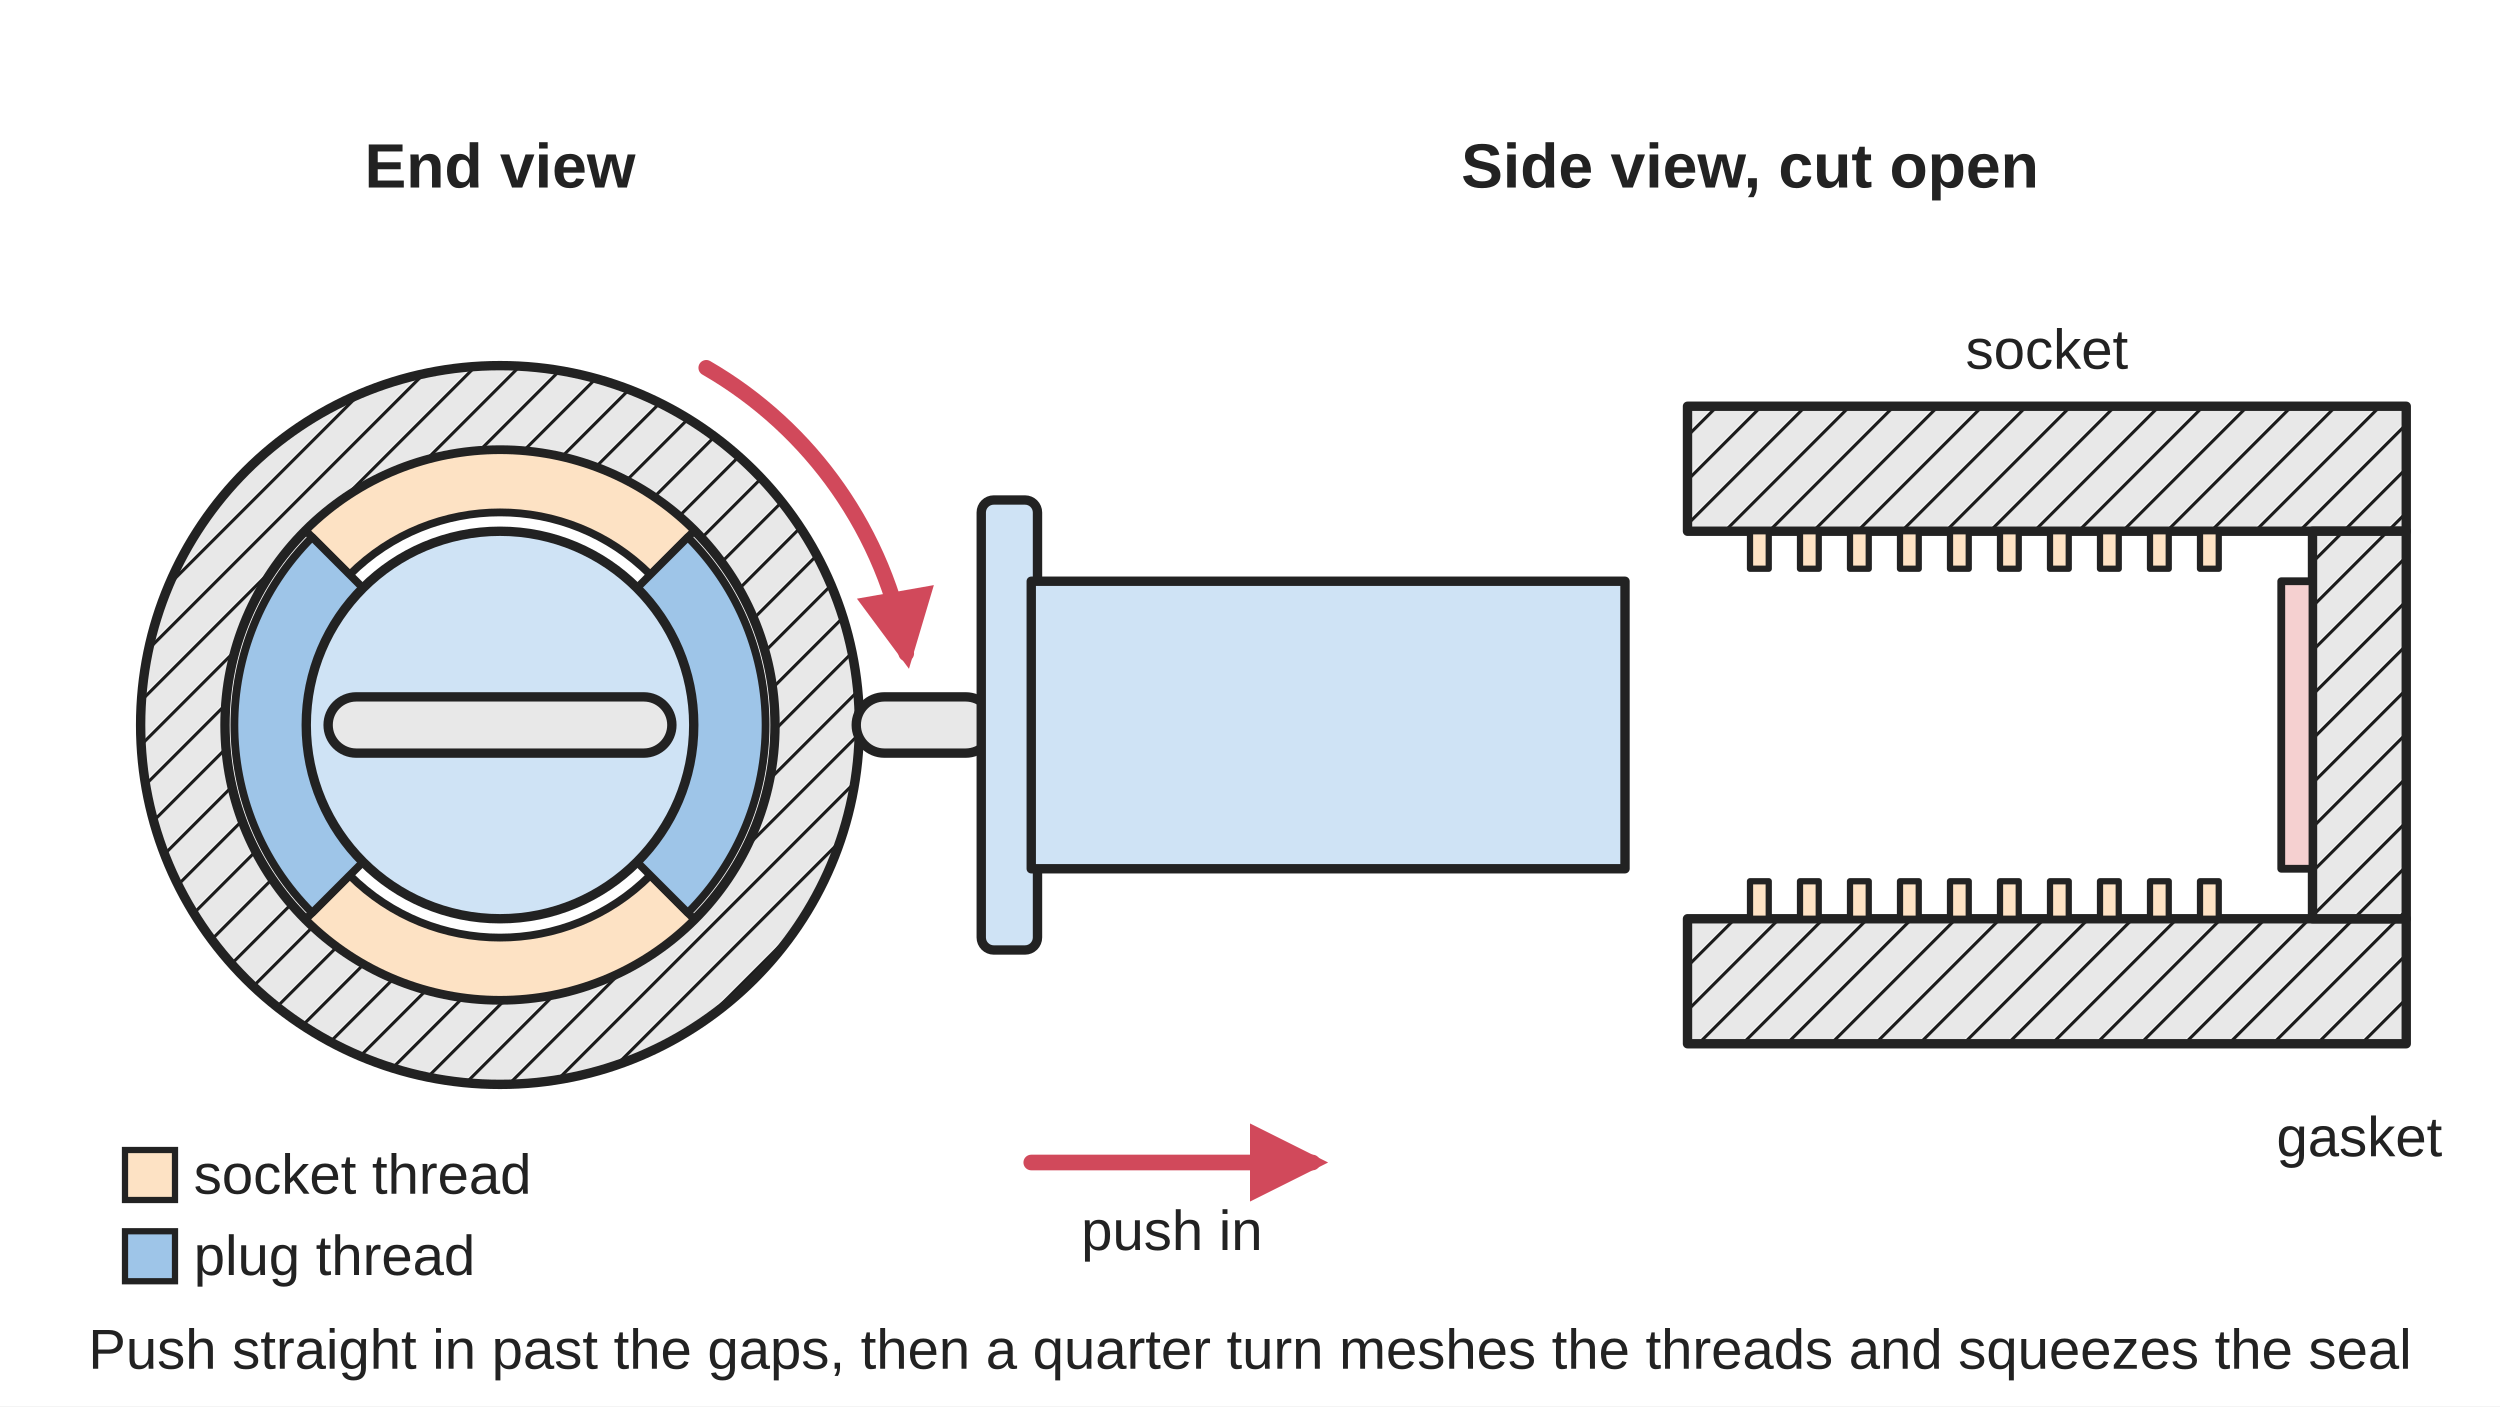
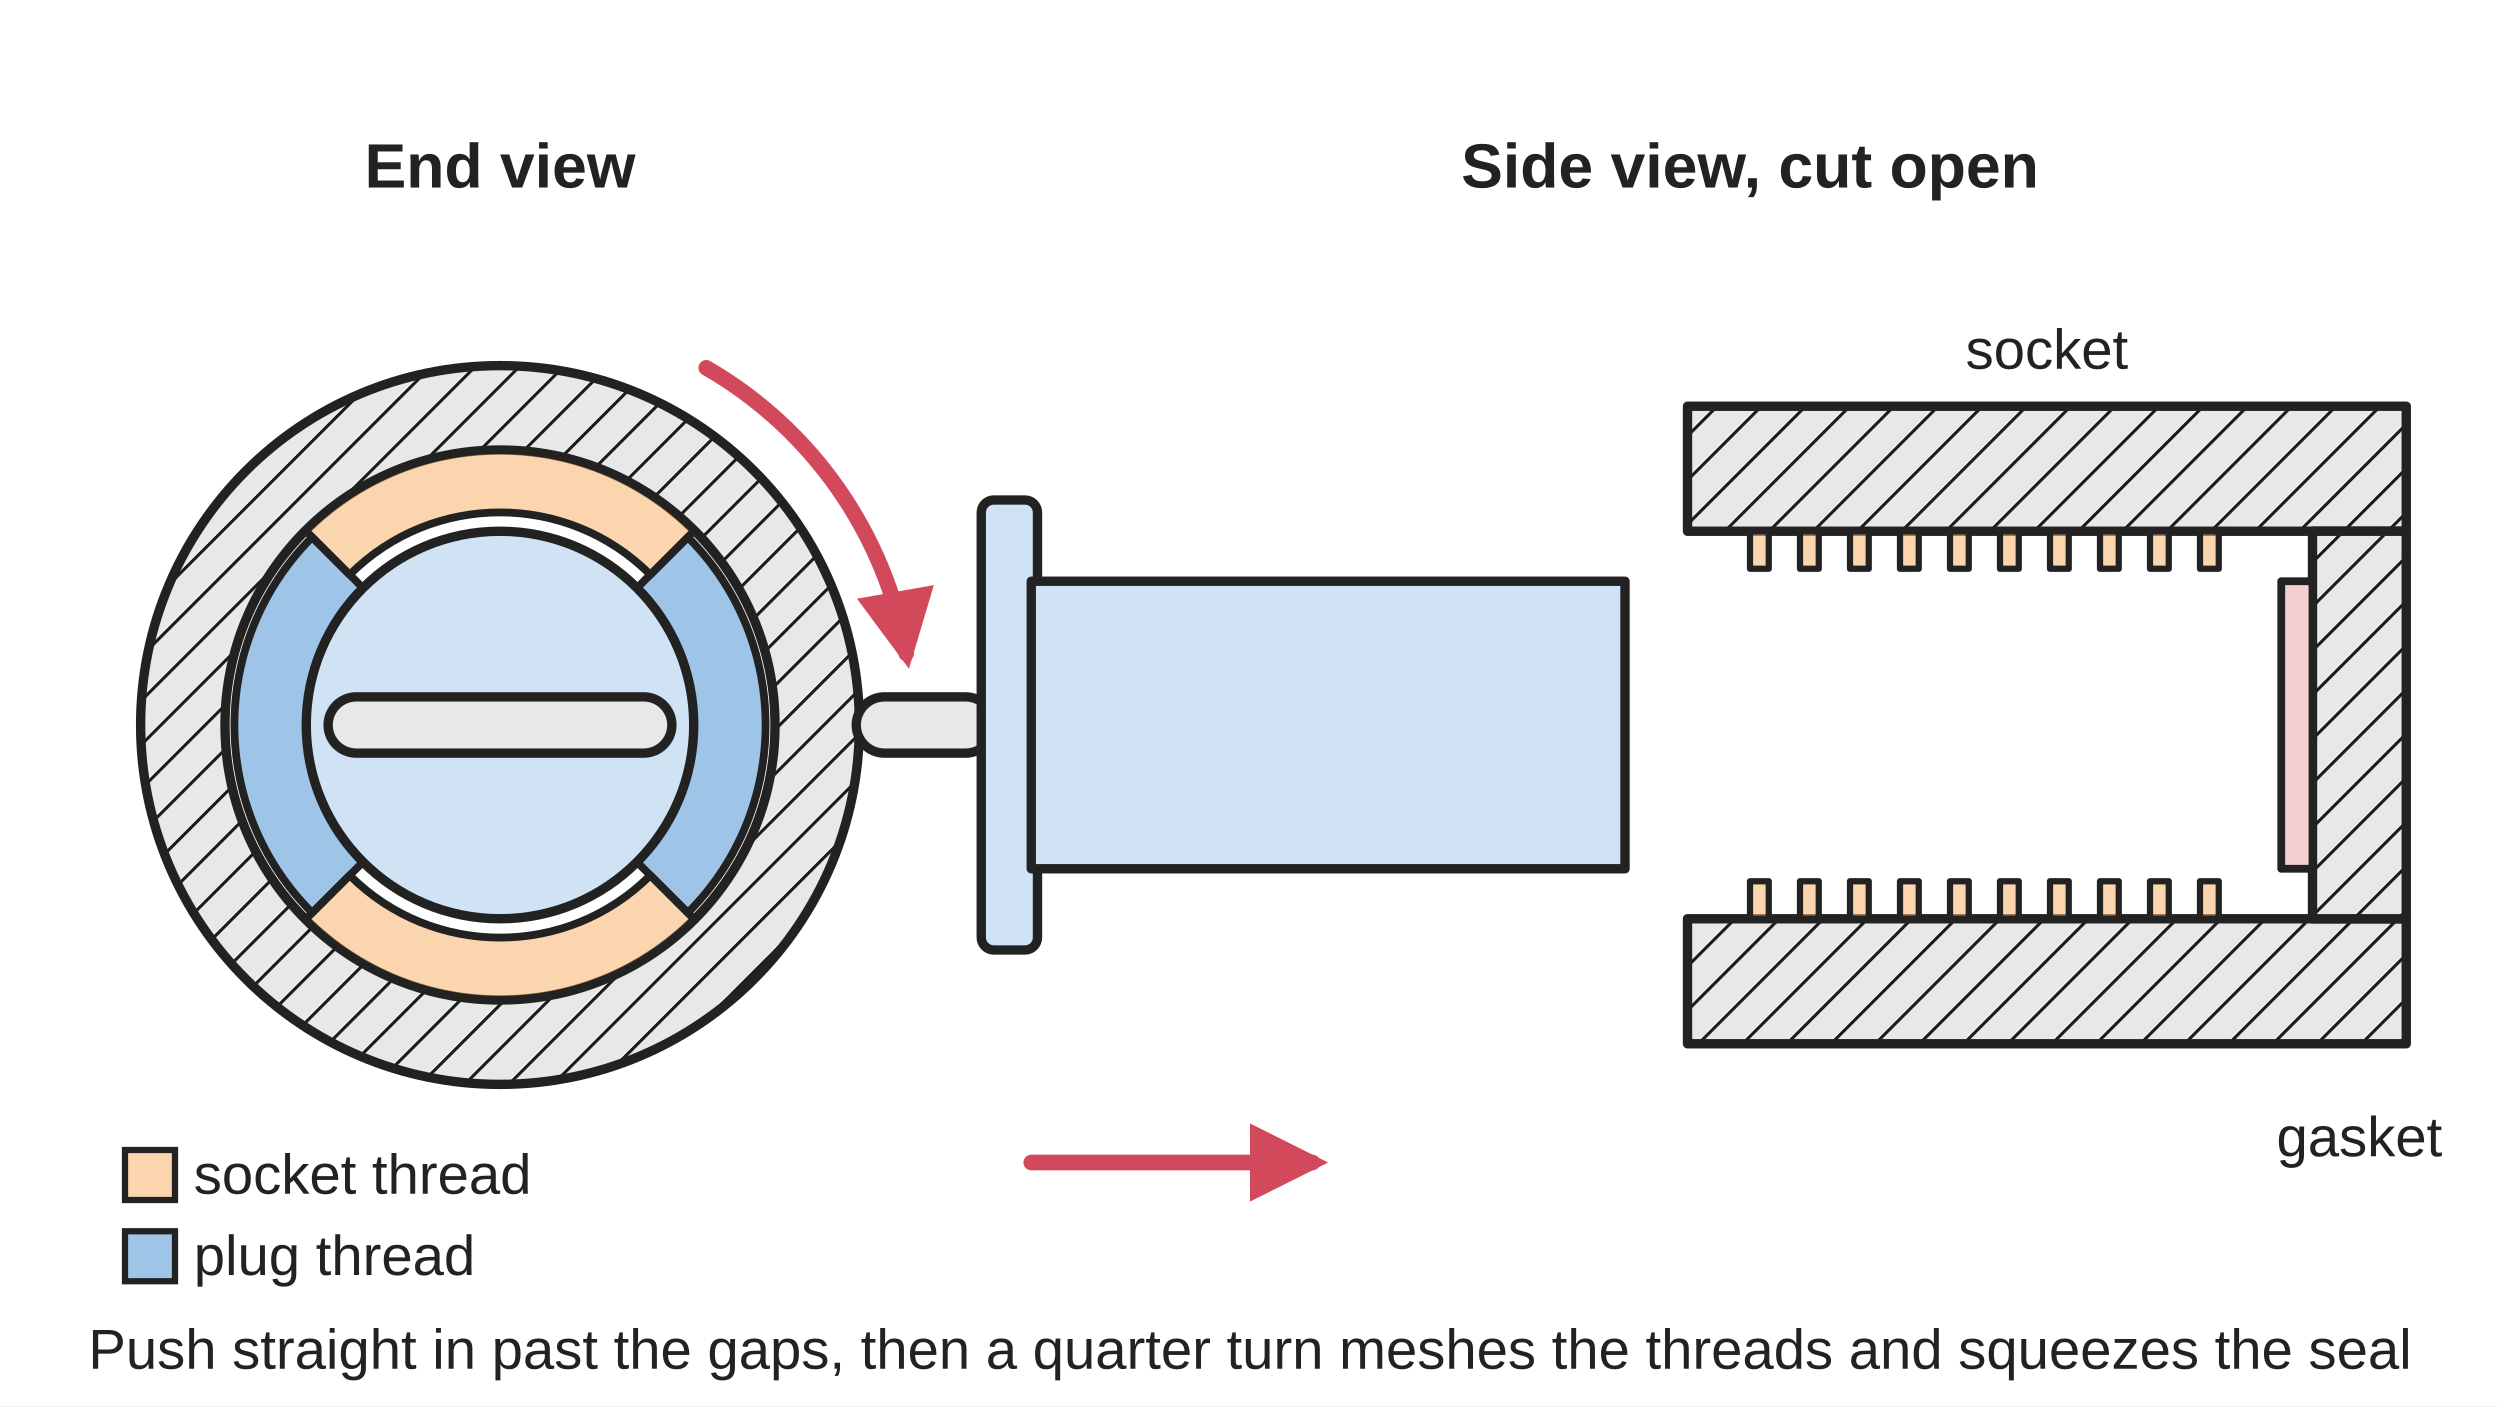
<svg xmlns="http://www.w3.org/2000/svg" viewBox="0 0 800 450" width="800" height="450" role="img">
  <rect width="800" height="450" fill="#ffffff" />
  <defs>
    <marker id="ah" viewBox="0 0 10 10" refX="8" refY="5" markerWidth="5" markerHeight="5" orient="auto-start-reverse">
      <path d="M0,0 L10,5 L0,10 z" fill="#d1495b" />
    </marker>
    <pattern id="hatch" width="10" height="10" patternUnits="userSpaceOnUse" patternTransform="rotate(45)">
      <rect width="10" height="10" fill="#e8e8e8" />
      <line x1="0" y1="0" x2="0" y2="10" stroke="#222" stroke-width="2" />
    </pattern>
  </defs>
  <g stroke-linejoin="round" stroke-linecap="round">
    <circle cx="160" cy="232" r="115" fill="url(#hatch)" stroke="#222" stroke-width="3" />
    <circle cx="160" cy="232" r="88" fill="#ffffff" stroke="#222" stroke-width="3" />
-     <path d="M222.2,294.2 A88,88 0 0 1 97.8,294.2 L111.9,280.1 A68,68 0 0 0 208.1,280.1 Z" fill="#fde2c4" stroke="#222" stroke-width="2.5" />
-     <path d="M97.8,169.8 A88,88 0 0 1 222.2,169.8 L208.1,183.9 A68,68 0 0 0 111.9,183.9 Z" fill="#fde2c4" stroke="#222" stroke-width="2.5" />
    <g>
      <path d="M220.1,171.9 A85,85 0 0 1 220.1,292.1 L202.4,274.4 A60,60 0 0 0 202.4,189.6 Z" fill="#9ec5e8" stroke="#222" stroke-width="2.5" />
      <path d="M99.9,292.1 A85,85 0 0 1 99.9,171.9 L117.6,189.6 A60,60 0 0 0 117.6,274.4 Z" fill="#9ec5e8" stroke="#222" stroke-width="2.5" />
      <circle cx="160" cy="232" r="62" fill="#cfe3f5" stroke="#222" stroke-width="3" />
      <rect x="105" y="223" width="110" height="18" rx="9" fill="#e8e8e8" stroke="#222" stroke-width="3" />
    </g>
+     <path d="M222.2,294.2 A88,88 0 0 1 97.8,294.2 L111.9,280.1 A68,68 0 0 0 208.1,280.1 Z" fill="#f6b26b" fill-opacity="0.55" stroke="#222" stroke-width="2.5" />
+     <path d="M97.8,169.8 A88,88 0 0 1 222.2,169.8 L208.1,183.9 A68,68 0 0 0 111.9,183.9 Z" fill="#f6b26b" fill-opacity="0.55" stroke="#222" stroke-width="2.5" />
    <path d="M226,117.7 A132,132 0 0 1 290,209.1" fill="none" stroke="#d1495b" stroke-width="5" marker-end="url(#ah)" />
    <path d="M540,130 H770 V170 H540 Z" fill="url(#hatch)" stroke="#222" stroke-width="3" />
-     <rect x="560" y="170" width="6" height="12" fill="#fde2c4" stroke="#222" stroke-width="2" />
-     <rect x="576" y="170" width="6" height="12" fill="#fde2c4" stroke="#222" stroke-width="2" />
-     <rect x="592" y="170" width="6" height="12" fill="#fde2c4" stroke="#222" stroke-width="2" />
-     <rect x="608" y="170" width="6" height="12" fill="#fde2c4" stroke="#222" stroke-width="2" />
-     <rect x="624" y="170" width="6" height="12" fill="#fde2c4" stroke="#222" stroke-width="2" />
-     <rect x="640" y="170" width="6" height="12" fill="#fde2c4" stroke="#222" stroke-width="2" />
-     <rect x="656" y="170" width="6" height="12" fill="#fde2c4" stroke="#222" stroke-width="2" />
-     <rect x="672" y="170" width="6" height="12" fill="#fde2c4" stroke="#222" stroke-width="2" />
-     <rect x="688" y="170" width="6" height="12" fill="#fde2c4" stroke="#222" stroke-width="2" />
-     <rect x="704" y="170" width="6" height="12" fill="#fde2c4" stroke="#222" stroke-width="2" />
+     <rect x="560" y="170" width="6" height="12" fill="#f6b26b" fill-opacity="0.55" stroke="#222" stroke-width="2" />
+     <rect x="576" y="170" width="6" height="12" fill="#f6b26b" fill-opacity="0.55" stroke="#222" stroke-width="2" />
+     <rect x="592" y="170" width="6" height="12" fill="#f6b26b" fill-opacity="0.55" stroke="#222" stroke-width="2" />
+     <rect x="608" y="170" width="6" height="12" fill="#f6b26b" fill-opacity="0.55" stroke="#222" stroke-width="2" />
+     <rect x="624" y="170" width="6" height="12" fill="#f6b26b" fill-opacity="0.55" stroke="#222" stroke-width="2" />
+     <rect x="640" y="170" width="6" height="12" fill="#f6b26b" fill-opacity="0.55" stroke="#222" stroke-width="2" />
+     <rect x="656" y="170" width="6" height="12" fill="#f6b26b" fill-opacity="0.55" stroke="#222" stroke-width="2" />
+     <rect x="672" y="170" width="6" height="12" fill="#f6b26b" fill-opacity="0.55" stroke="#222" stroke-width="2" />
+     <rect x="688" y="170" width="6" height="12" fill="#f6b26b" fill-opacity="0.55" stroke="#222" stroke-width="2" />
+     <rect x="704" y="170" width="6" height="12" fill="#f6b26b" fill-opacity="0.55" stroke="#222" stroke-width="2" />
    <path d="M540,294 H770 V334 H540 Z" fill="url(#hatch)" stroke="#222" stroke-width="3" />
-     <rect x="560" y="282" width="6" height="12" fill="#fde2c4" stroke="#222" stroke-width="2" />
-     <rect x="576" y="282" width="6" height="12" fill="#fde2c4" stroke="#222" stroke-width="2" />
-     <rect x="592" y="282" width="6" height="12" fill="#fde2c4" stroke="#222" stroke-width="2" />
-     <rect x="608" y="282" width="6" height="12" fill="#fde2c4" stroke="#222" stroke-width="2" />
-     <rect x="624" y="282" width="6" height="12" fill="#fde2c4" stroke="#222" stroke-width="2" />
-     <rect x="640" y="282" width="6" height="12" fill="#fde2c4" stroke="#222" stroke-width="2" />
-     <rect x="656" y="282" width="6" height="12" fill="#fde2c4" stroke="#222" stroke-width="2" />
-     <rect x="672" y="282" width="6" height="12" fill="#fde2c4" stroke="#222" stroke-width="2" />
-     <rect x="688" y="282" width="6" height="12" fill="#fde2c4" stroke="#222" stroke-width="2" />
-     <rect x="704" y="282" width="6" height="12" fill="#fde2c4" stroke="#222" stroke-width="2" />
+     <rect x="560" y="282" width="6" height="12" fill="#f6b26b" fill-opacity="0.55" stroke="#222" stroke-width="2" />
+     <rect x="576" y="282" width="6" height="12" fill="#f6b26b" fill-opacity="0.55" stroke="#222" stroke-width="2" />
+     <rect x="592" y="282" width="6" height="12" fill="#f6b26b" fill-opacity="0.55" stroke="#222" stroke-width="2" />
+     <rect x="608" y="282" width="6" height="12" fill="#f6b26b" fill-opacity="0.55" stroke="#222" stroke-width="2" />
+     <rect x="624" y="282" width="6" height="12" fill="#f6b26b" fill-opacity="0.55" stroke="#222" stroke-width="2" />
+     <rect x="640" y="282" width="6" height="12" fill="#f6b26b" fill-opacity="0.55" stroke="#222" stroke-width="2" />
+     <rect x="656" y="282" width="6" height="12" fill="#f6b26b" fill-opacity="0.55" stroke="#222" stroke-width="2" />
+     <rect x="672" y="282" width="6" height="12" fill="#f6b26b" fill-opacity="0.55" stroke="#222" stroke-width="2" />
+     <rect x="688" y="282" width="6" height="12" fill="#f6b26b" fill-opacity="0.55" stroke="#222" stroke-width="2" />
+     <rect x="704" y="282" width="6" height="12" fill="#f6b26b" fill-opacity="0.55" stroke="#222" stroke-width="2" />
    <rect x="740" y="170" width="30" height="124" fill="url(#hatch)" stroke="#222" stroke-width="3" />
    <rect x="730" y="186" width="10" height="92" fill="#f5d0d0" stroke="#222" stroke-width="2.5" />
    <g>
      <rect x="274" y="223" width="44" height="18" rx="9" fill="#e8e8e8" stroke="#222" stroke-width="3" />
      <rect x="314" y="160" width="18" height="144" rx="4" fill="#cfe3f5" stroke="#222" stroke-width="3" />
      <rect x="330" y="186" width="190" height="92" fill="#cfe3f5" stroke="#222" stroke-width="3" />
      <g opacity="0">
        <rect x="353" y="172" width="6" height="14" fill="#9ec5e8" stroke="#222" stroke-width="2" />
        <rect x="369" y="172" width="6" height="14" fill="#9ec5e8" stroke="#222" stroke-width="2" />
        <rect x="385" y="172" width="6" height="14" fill="#9ec5e8" stroke="#222" stroke-width="2" />
        <rect x="401" y="172" width="6" height="14" fill="#9ec5e8" stroke="#222" stroke-width="2" />
        <rect x="417" y="172" width="6" height="14" fill="#9ec5e8" stroke="#222" stroke-width="2" />
        <rect x="433" y="172" width="6" height="14" fill="#9ec5e8" stroke="#222" stroke-width="2" />
        <rect x="449" y="172" width="6" height="14" fill="#9ec5e8" stroke="#222" stroke-width="2" />
        <rect x="465" y="172" width="6" height="14" fill="#9ec5e8" stroke="#222" stroke-width="2" />
        <rect x="481" y="172" width="6" height="14" fill="#9ec5e8" stroke="#222" stroke-width="2" />
        <rect x="497" y="172" width="6" height="14" fill="#9ec5e8" stroke="#222" stroke-width="2" />
        <rect x="353" y="278" width="6" height="14" fill="#9ec5e8" stroke="#222" stroke-width="2" />
        <rect x="369" y="278" width="6" height="14" fill="#9ec5e8" stroke="#222" stroke-width="2" />
        <rect x="385" y="278" width="6" height="14" fill="#9ec5e8" stroke="#222" stroke-width="2" />
        <rect x="401" y="278" width="6" height="14" fill="#9ec5e8" stroke="#222" stroke-width="2" />
        <rect x="417" y="278" width="6" height="14" fill="#9ec5e8" stroke="#222" stroke-width="2" />
        <rect x="433" y="278" width="6" height="14" fill="#9ec5e8" stroke="#222" stroke-width="2" />
        <rect x="449" y="278" width="6" height="14" fill="#9ec5e8" stroke="#222" stroke-width="2" />
        <rect x="465" y="278" width="6" height="14" fill="#9ec5e8" stroke="#222" stroke-width="2" />
        <rect x="481" y="278" width="6" height="14" fill="#9ec5e8" stroke="#222" stroke-width="2" />
        <rect x="497" y="278" width="6" height="14" fill="#9ec5e8" stroke="#222" stroke-width="2" />
      </g>
    </g>
    <line x1="330" y1="372" x2="420" y2="372" stroke="#d1495b" stroke-width="5" marker-end="url(#ah)" />
  </g>
  <g font-family="Arial, Helvetica, sans-serif" font-size="18" fill="#222">
    <text x="160" y="60" text-anchor="middle" font-weight="bold" font-size="20">End view</text>
    <text x="560" y="60" text-anchor="middle" font-weight="bold" font-size="20">Side view, cut open</text>
    <text x="655" y="118" text-anchor="middle">socket</text>
    <text x="755" y="370" text-anchor="middle">gasket</text>
-     <rect x="40" y="368" width="16" height="16" fill="#fde2c4" stroke="#222" stroke-width="2" />
+     <rect x="40" y="368" width="16" height="16" fill="#f6b26b" fill-opacity="0.55" stroke="#222" stroke-width="2" />
    <text x="62" y="382">socket thread</text>
    <rect x="40" y="394" width="16" height="16" fill="#9ec5e8" stroke="#222" stroke-width="2" />
    <text x="62" y="408">plug thread</text>
-     <text x="375" y="400" text-anchor="middle">push in</text>
    <text x="400" y="438" text-anchor="middle">Push straight in past the gaps, then a quarter turn meshes the threads and squeezes the seal</text>
  </g>
</svg>
